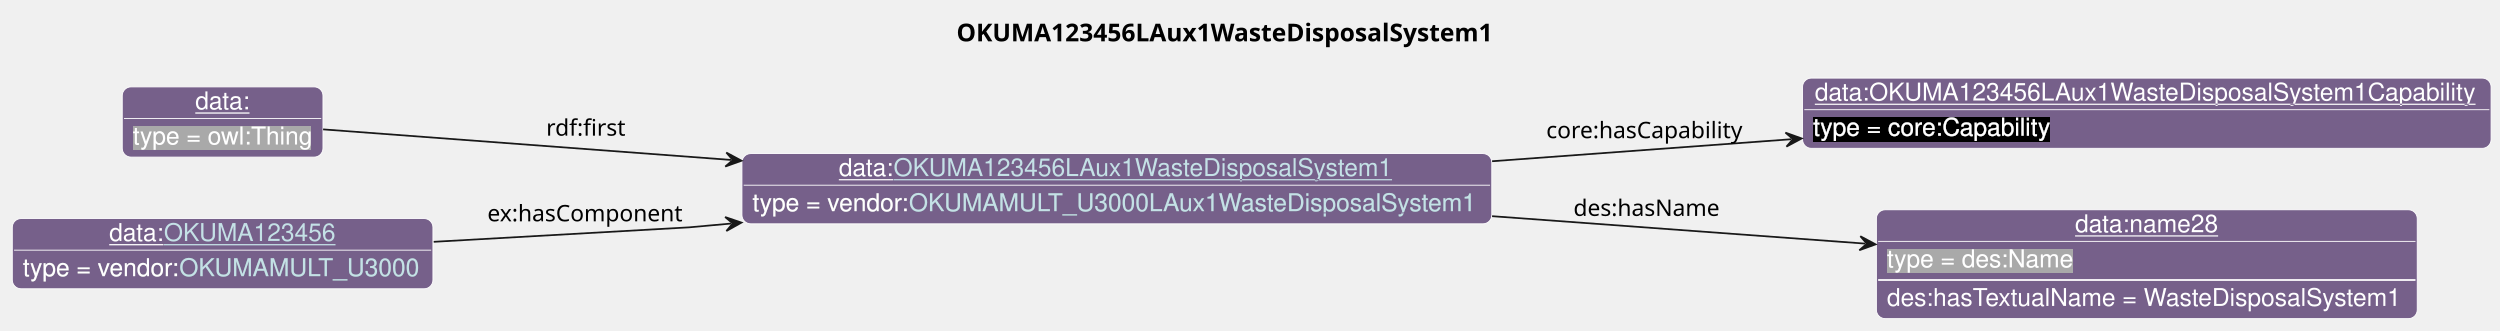
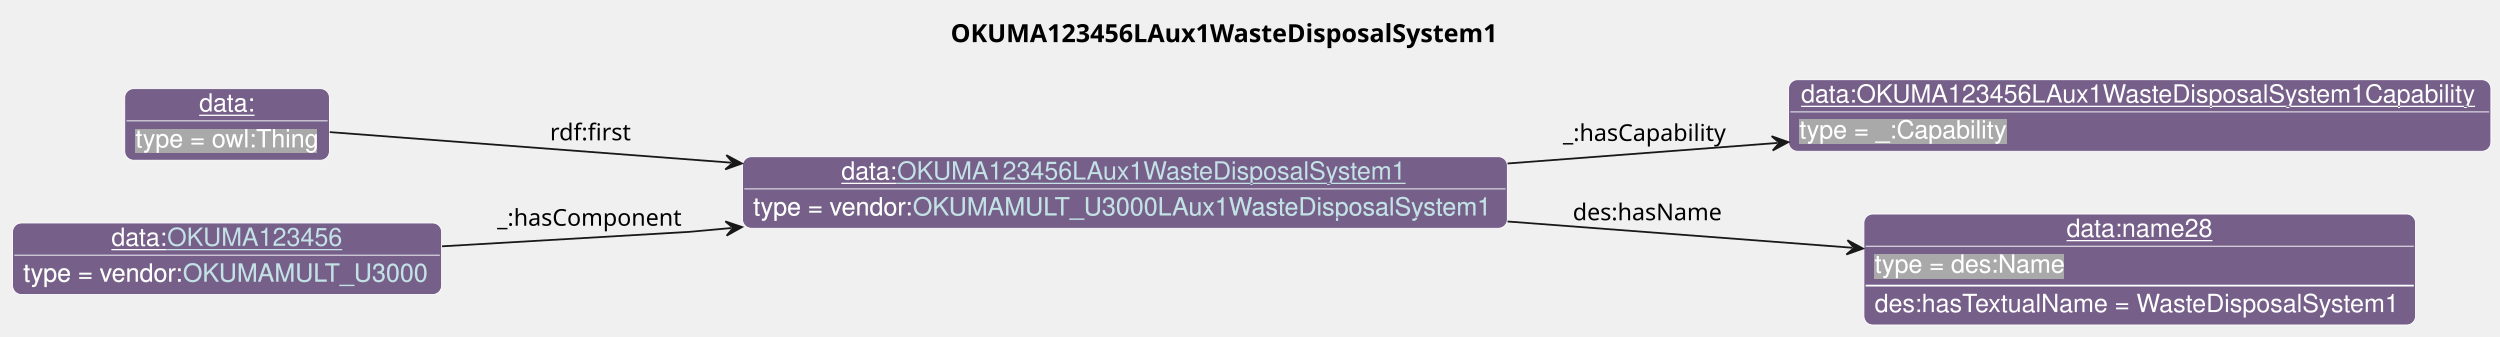
- <svg xmlns="http://www.w3.org/2000/svg" xmlns:xlink="http://www.w3.org/1999/xlink" contentStyleType="text/css" data-diagram-type="CLASS" height="188px" preserveAspectRatio="none" style="width:1424px;height:188px;background:#FFFFFF;" version="1.1" viewBox="0 0 1424 188" width="1424px" zoomAndPan="magnify">
+ <svg xmlns="http://www.w3.org/2000/svg" xmlns:xlink="http://www.w3.org/1999/xlink" contentStyleType="text/css" data-diagram-type="CLASS" height="188px" preserveAspectRatio="none" style="width:1396px;height:188px;background:#FFFFFF;" version="1.1" viewBox="0 0 1396 188" width="1396px" zoomAndPan="magnify">
  <defs>
-     <filter height="1" id="bc2w9r7dd22eu0" width="1" x="0" y="0">
+     <filter height="1" id="bvb0s5d5emswv0" width="1" x="0" y="0">
      <feFlood flood-color="#76608A" result="flood" />
      <feComposite in="SourceGraphic" in2="flood" operator="over" />
    </filter>
-     <filter height="1" id="bc2w9r7dd22eu1" width="1" x="0" y="0">
-       <feFlood flood-color="#000000" result="flood" />
-       <feComposite in="SourceGraphic" in2="flood" operator="over" />
-     </filter>
-     <filter height="1" id="bc2w9r7dd22eu2" width="1" x="0" y="0">
+     <filter height="1" id="bvb0s5d5emswv1" width="1" x="0" y="0">
      <feFlood flood-color="#A9A9A9" result="flood" />
      <feComposite in="SourceGraphic" in2="flood" operator="over" />
    </filter>
  </defs>
  <g>
    <g class="title" data-source-line="13">
-       <text fill="#000000" font-family="sans-serif" font-size="14" font-weight="bold" lengthAdjust="spacing" textLength="321.282" x="544.82" y="23.535">OKUMA123456LAux1WasteDisposalSystem1</text>
+       <text fill="#000000" font-family="sans-serif" font-size="14" font-weight="bold" lengthAdjust="spacing" textLength="321.282" x="530.82" y="23.535">OKUMA123456LAux1WasteDisposalSystem1</text>
    </g>
    <g class="entity" data-entity="o0" data-source-line="131" data-uid="ent0002" id="entity_o0">
-       <rect fill="#76608A" height="40" rx="5" ry="5" style="stroke:#FFFFFF;stroke-width:0.5;" width="427.126" x="422.6" y="87.488" />
-       <text fill="#FFFFFF" font-family="Helvetica" font-size="14" lengthAdjust="spacing" text-decoration="underline" textLength="31.138" x="477.805" y="100.269">data:</text>
+       <rect fill="#76608A" height="40" rx="5" ry="5" style="stroke:#FFFFFF;stroke-width:0.5;" width="427.126" x="414.6" y="87.488" />
+       <text fill="#FFFFFF" font-family="Helvetica" font-size="14" lengthAdjust="spacing" text-decoration="underline" textLength="31.138" x="469.805" y="100.269">data:</text>
      <a href="./OKUMA123456LAux1WasteDisposalSystem1.html" target="_top" title="./OKUMA123456LAux1WasteDisposalSystem1.html" xlink:actuate="onRequest" xlink:href="./OKUMA123456LAux1WasteDisposalSystem1.html" xlink:show="new" xlink:title="./OKUMA123456LAux1WasteDisposalSystem1.html" xlink:type="simple">
-         <text fill="#C4E1E6" font-family="Helvetica" font-size="14" lengthAdjust="spacing" text-decoration="underline" textLength="285.578" x="508.943" y="100.269">OKUMA123456LAux1WasteDisposalSystem1</text>
+         <text fill="#C4E1E6" font-family="Helvetica" font-size="14" lengthAdjust="spacing" text-decoration="underline" textLength="285.578" x="500.943" y="100.269">OKUMA123456LAux1WasteDisposalSystem1</text>
      </a>
-       <line style="stroke:#FFFFFF;stroke-width:0.5;" x1="423.6" x2="848.726" y1="105.488" y2="105.488" />
-       <text fill="#FFFFFF" filter="url(#bc2w9r7dd22eu0)" font-family="Helvetica" font-size="14" lengthAdjust="spacing" textLength="89.113" x="428.6" y="120.269">type = vendor:</text>
+       <line style="stroke:#FFFFFF;stroke-width:0.5;" x1="415.6" x2="840.726" y1="105.488" y2="105.488" />
+       <text fill="#FFFFFF" filter="url(#bvb0s5d5emswv0)" font-family="Helvetica" font-size="14" lengthAdjust="spacing" textLength="89.113" x="420.6" y="120.269">type = vendor:</text>
      <a href="../OKUMA.html#OKUMAMULT_U3000LAux1WasteDisposalSystem1" target="_top" title="../OKUMA.html#OKUMAMULT_U3000LAux1WasteDisposalSystem1" xlink:actuate="onRequest" xlink:href="../OKUMA.html#OKUMAMULT_U3000LAux1WasteDisposalSystem1" xlink:show="new" xlink:title="../OKUMA.html#OKUMAMULT_U3000LAux1WasteDisposalSystem1" xlink:type="simple">
-         <text fill="#C4E1E6" filter="url(#bc2w9r7dd22eu0)" font-family="Helvetica" font-size="14" lengthAdjust="spacing" textLength="326.013" x="517.713" y="120.269">OKUMAMULT_U3000LAux1WasteDisposalSystem1</text>
-         <line style="stroke:#76608A;stroke-width:0.5;" x1="517.713" x2="843.726" y1="121.269" y2="121.269" />
+         <text fill="#C4E1E6" filter="url(#bvb0s5d5emswv0)" font-family="Helvetica" font-size="14" lengthAdjust="spacing" textLength="326.013" x="509.713" y="120.269">OKUMAMULT_U3000LAux1WasteDisposalSystem1</text>
+         <line style="stroke:#76608A;stroke-width:0.5;" x1="509.713" x2="835.726" y1="121.269" y2="121.269" />
      </a>
    </g>
    <g class="entity" data-entity="o1" data-source-line="131" data-uid="ent0003" id="entity_o1">
-       <rect fill="#76608A" height="40" rx="5" ry="5" style="stroke:#FFFFFF;stroke-width:0.5;" width="392.191" x="1026.73" y="44.488" />
-       <text fill="#FFFFFF" font-family="Helvetica" font-size="14" lengthAdjust="spacing" text-decoration="underline" textLength="378.191" x="1033.73" y="57.269">data:OKUMA123456LAux1WasteDisposalSystem1Capability</text>
-       <line style="stroke:#FFFFFF;stroke-width:0.5;" x1="1027.73" x2="1417.921" y1="62.488" y2="62.488" />
-       <text fill="#FFFFFF" filter="url(#bc2w9r7dd22eu1)" font-family="Helvetica" font-size="14" lengthAdjust="spacing" textLength="135.017" x="1032.73" y="77.269">type = core:Capability</text>
+       <rect fill="#76608A" height="40" rx="5" ry="5" style="stroke:#FFFFFF;stroke-width:0.5;" width="392.191" x="998.73" y="44.488" />
+       <text fill="#FFFFFF" font-family="Helvetica" font-size="14" lengthAdjust="spacing" text-decoration="underline" textLength="378.191" x="1005.73" y="57.269">data:OKUMA123456LAux1WasteDisposalSystem1Capability</text>
+       <line style="stroke:#FFFFFF;stroke-width:0.5;" x1="999.73" x2="1389.921" y1="62.488" y2="62.488" />
+       <text fill="#FFFFFF" filter="url(#bvb0s5d5emswv1)" font-family="Helvetica" font-size="14" lengthAdjust="spacing" textLength="115.568" x="1004.73" y="77.269">type = _:Capability</text>
    </g>
    <g class="entity" data-entity="o2" data-source-line="131" data-uid="ent0004" id="entity_o2">
-       <rect fill="#76608A" height="62" rx="5" ry="5" style="stroke:#FFFFFF;stroke-width:0.5;" width="308.071" x="1068.79" y="119.488" />
-       <text fill="#FFFFFF" font-family="Helvetica" font-size="14" lengthAdjust="spacing" text-decoration="underline" textLength="81.731" x="1181.96" y="132.269">data:name28</text>
-       <line style="stroke:#FFFFFF;stroke-width:0.5;" x1="1069.79" x2="1375.861" y1="137.488" y2="137.488" />
-       <text fill="#FFFFFF" filter="url(#bc2w9r7dd22eu2)" font-family="Helvetica" font-size="14" lengthAdjust="spacing" textLength="106.224" x="1074.79" y="152.269">type = des:Name</text>
-       <line style="stroke:#FFFFFF;stroke-width:1;" x1="1069.79" x2="1375.861" y1="159.488" y2="159.488" />
-       <text fill="#FFFFFF" font-family="Helvetica" font-size="14" lengthAdjust="spacing" textLength="296.071" x="1074.79" y="174.269">des:hasTextualName = WasteDisposalSystem1</text>
+       <rect fill="#76608A" height="62" rx="5" ry="5" style="stroke:#FFFFFF;stroke-width:0.5;" width="308.071" x="1040.79" y="119.488" />
+       <text fill="#FFFFFF" font-family="Helvetica" font-size="14" lengthAdjust="spacing" text-decoration="underline" textLength="81.731" x="1153.96" y="132.269">data:name28</text>
+       <line style="stroke:#FFFFFF;stroke-width:0.5;" x1="1041.79" x2="1347.861" y1="137.488" y2="137.488" />
+       <text fill="#FFFFFF" filter="url(#bvb0s5d5emswv1)" font-family="Helvetica" font-size="14" lengthAdjust="spacing" textLength="106.224" x="1046.79" y="152.269">type = des:Name</text>
+       <line style="stroke:#FFFFFF;stroke-width:1;" x1="1041.79" x2="1347.861" y1="159.488" y2="159.488" />
+       <text fill="#FFFFFF" font-family="Helvetica" font-size="14" lengthAdjust="spacing" textLength="296.071" x="1046.79" y="174.269">des:hasTextualName = WasteDisposalSystem1</text>
    </g>
    <g class="entity" data-entity="o3" data-source-line="131" data-uid="ent0005" id="entity_o3">
      <rect fill="#76608A" height="40" rx="5" ry="5" style="stroke:#FFFFFF;stroke-width:0.5;" width="114.334" x="69.63" y="49.488" />
      <text fill="#FFFFFF" font-family="Helvetica" font-size="14" lengthAdjust="spacing" text-decoration="underline" textLength="31.138" x="111.228" y="62.269">data:</text>
      <line style="stroke:#FFFFFF;stroke-width:0.5;" x1="70.63" x2="182.964" y1="67.488" y2="67.488" />
-       <text fill="#FFFFFF" filter="url(#bc2w9r7dd22eu2)" font-family="Helvetica" font-size="14" lengthAdjust="spacing" textLength="102.334" x="75.63" y="82.269">type = owl:Thing</text>
+       <text fill="#FFFFFF" filter="url(#bvb0s5d5emswv1)" font-family="Helvetica" font-size="14" lengthAdjust="spacing" textLength="102.334" x="75.63" y="82.269">type = owl:Thing</text>
    </g>
    <g class="entity" data-entity="o4" data-source-line="131" data-uid="ent0006" id="entity_o4">
      <rect fill="#76608A" height="40" rx="5" ry="5" style="stroke:#FFFFFF;stroke-width:0.5;" width="239.602" x="7" y="124.488" />
      <text fill="#FFFFFF" font-family="Helvetica" font-size="14" lengthAdjust="spacing" text-decoration="underline" textLength="31.138" x="62.205" y="137.269">data:</text>
      <a href="./OKUMA123456.html" target="_top" title="./OKUMA123456.html" xlink:actuate="onRequest" xlink:href="./OKUMA123456.html" xlink:show="new" xlink:title="./OKUMA123456.html" xlink:type="simple">
        <text fill="#C4E1E6" font-family="Helvetica" font-size="14" lengthAdjust="spacing" text-decoration="underline" textLength="98.055" x="93.343" y="137.269">OKUMA123456</text>
      </a>
      <line style="stroke:#FFFFFF;stroke-width:0.5;" x1="8" x2="245.602" y1="142.488" y2="142.488" />
-       <text fill="#FFFFFF" filter="url(#bc2w9r7dd22eu0)" font-family="Helvetica" font-size="14" lengthAdjust="spacing" textLength="89.113" x="13" y="157.269">type = vendor:</text>
+       <text fill="#FFFFFF" filter="url(#bvb0s5d5emswv0)" font-family="Helvetica" font-size="14" lengthAdjust="spacing" textLength="89.113" x="13" y="157.269">type = vendor:</text>
      <a href="../OKUMA.html#OKUMAMULT_U3000" target="_top" title="../OKUMA.html#OKUMAMULT_U3000" xlink:actuate="onRequest" xlink:href="../OKUMA.html#OKUMAMULT_U3000" xlink:show="new" xlink:title="../OKUMA.html#OKUMAMULT_U3000" xlink:type="simple">
-         <text fill="#C4E1E6" filter="url(#bc2w9r7dd22eu0)" font-family="Helvetica" font-size="14" lengthAdjust="spacing" textLength="138.489" x="102.113" y="157.269">OKUMAMULT_U3000</text>
+         <text fill="#C4E1E6" filter="url(#bvb0s5d5emswv0)" font-family="Helvetica" font-size="14" lengthAdjust="spacing" textLength="138.489" x="102.113" y="157.269">OKUMAMULT_U3000</text>
        <line style="stroke:#76608A;stroke-width:0.5;" x1="102.113" x2="240.602" y1="158.269" y2="158.269" />
      </a>
    </g>
    <g class="link" data-entity-1="o0" data-entity-2="o1" data-source-line="195" data-uid="lnk7" id="link_o0_o1">
-       <path codeLine="195" d="M849.89,91.838 C907.52,87.608 963.636,83.479 1020.266,79.309" fill="none" id="o0-to-o1" style="stroke:#181818;stroke-width:1;" />
-       <polygon fill="#181818" points="1026.25,78.868,1016.981,75.54,1021.264,79.236,1017.568,83.518,1026.25,78.868" style="stroke:#181818;stroke-width:1;" />
-       <text fill="#000000" font-family="sans-serif" font-size="13" lengthAdjust="spacing" textLength="115.838" x="880.73" y="78.707">core:hasCapability</text>
+       <path codeLine="195" d="M841.83,91.288 C893.26,87.378 941.997,83.664 992.577,79.814" fill="none" id="o0-to-o1" style="stroke:#181818;stroke-width:1;" />
+       <polygon fill="#181818" points="998.56,79.358,989.282,76.053,993.574,79.738,989.889,84.03,998.56,79.358" style="stroke:#181818;stroke-width:1;" />
+       <text fill="#000000" font-family="sans-serif" font-size="13" lengthAdjust="spacing" textLength="95.132" x="872.73" y="78.707">_:hasCapability</text>
    </g>
    <g class="link" data-entity-1="o0" data-entity-2="o2" data-source-line="195" data-uid="lnk8" id="link_o0_o2">
-       <path codeLine="195" d="M849.89,123.138 C922.21,128.448 995.586,133.848 1062.356,138.758" fill="none" id="o0-to-o2" style="stroke:#181818;stroke-width:1;" />
-       <polygon fill="#181818" points="1068.34,139.198,1059.658,134.549,1063.353,138.832,1059.071,142.528,1068.34,139.198" style="stroke:#181818;stroke-width:1;" />
-       <text fill="#000000" font-family="sans-serif" font-size="13" lengthAdjust="spacing" textLength="84.202" x="896.23" y="122.987">des:hasName</text>
+       <path codeLine="195" d="M841.83,123.688 C907.8,128.708 973.187,133.682 1034.317,138.342" fill="none" id="o0-to-o2" style="stroke:#181818;stroke-width:1;" />
+       <polygon fill="#181818" points="1040.3,138.798,1031.63,134.126,1035.314,138.418,1031.022,142.103,1040.3,138.798" style="stroke:#181818;stroke-width:1;" />
+       <text fill="#000000" font-family="sans-serif" font-size="13" lengthAdjust="spacing" textLength="84.202" x="878.23" y="122.987">des:hasName</text>
    </g>
    <g class="link" data-entity-1="o3" data-entity-2="o0" data-source-line="195" data-uid="lnk9" id="link_o3_o0">
-       <path codeLine="195" d="M184.04,73.698 C241.83,78.028 329.417,84.591 416.407,91.1" fill="none" id="o3-to-o0" style="stroke:#181818;stroke-width:1;" />
-       <polygon fill="#181818" points="422.39,91.548,413.714,86.888,417.404,91.175,413.117,94.865,422.39,91.548" style="stroke:#181818;stroke-width:1;" />
-       <text fill="#000000" font-family="sans-serif" font-size="13" lengthAdjust="spacing" textLength="47.741" x="311.1" y="77.287">rdf:first</text>
+       <path codeLine="195" d="M184.11,73.778 C240.29,78.048 324.147,84.433 408.277,90.833" fill="none" id="o3-to-o0" style="stroke:#181818;stroke-width:1;" />
+       <polygon fill="#181818" points="414.26,91.288,405.589,86.617,409.274,90.909,404.983,94.594,414.26,91.288" style="stroke:#181818;stroke-width:1;" />
+       <text fill="#000000" font-family="sans-serif" font-size="13" lengthAdjust="spacing" textLength="47.741" x="307.1" y="78.347">rdf:first</text>
    </g>
    <g class="link" data-entity-1="o4" data-entity-2="o0" data-source-line="195" data-uid="lnk10" id="link_o4_o0">
-       <path codeLine="195" d="M247.03,137.738 C317.32,133.748 392.6,129.488 392.6,129.488 C392.6,129.488 398.235,128.982 416.375,127.332" fill="none" id="o4-to-o0" style="stroke:#181818;stroke-width:1;" />
-       <polygon fill="#181818" points="422.35,126.788,413.025,123.62,417.371,127.241,413.749,131.587,422.35,126.788" style="stroke:#181818;stroke-width:1;" />
-       <text fill="#000000" font-family="sans-serif" font-size="13" lengthAdjust="spacing" textLength="114.728" x="277.6" y="126.057">ex:hasComponent</text>
+       <path codeLine="195" d="M246.81,137.538 C313.98,133.618 384.6,129.488 384.6,129.488 C384.6,129.488 390.235,128.982 408.375,127.332" fill="none" id="o4-to-o0" style="stroke:#181818;stroke-width:1;" />
+       <polygon fill="#181818" points="414.35,126.788,405.025,123.62,409.371,127.241,405.749,131.587,414.35,126.788" style="stroke:#181818;stroke-width:1;" />
+       <text fill="#000000" font-family="sans-serif" font-size="13" lengthAdjust="spacing" textLength="106.012" x="277.6" y="126.057">_:hasComponent</text>
    </g>
  </g>
</svg>
